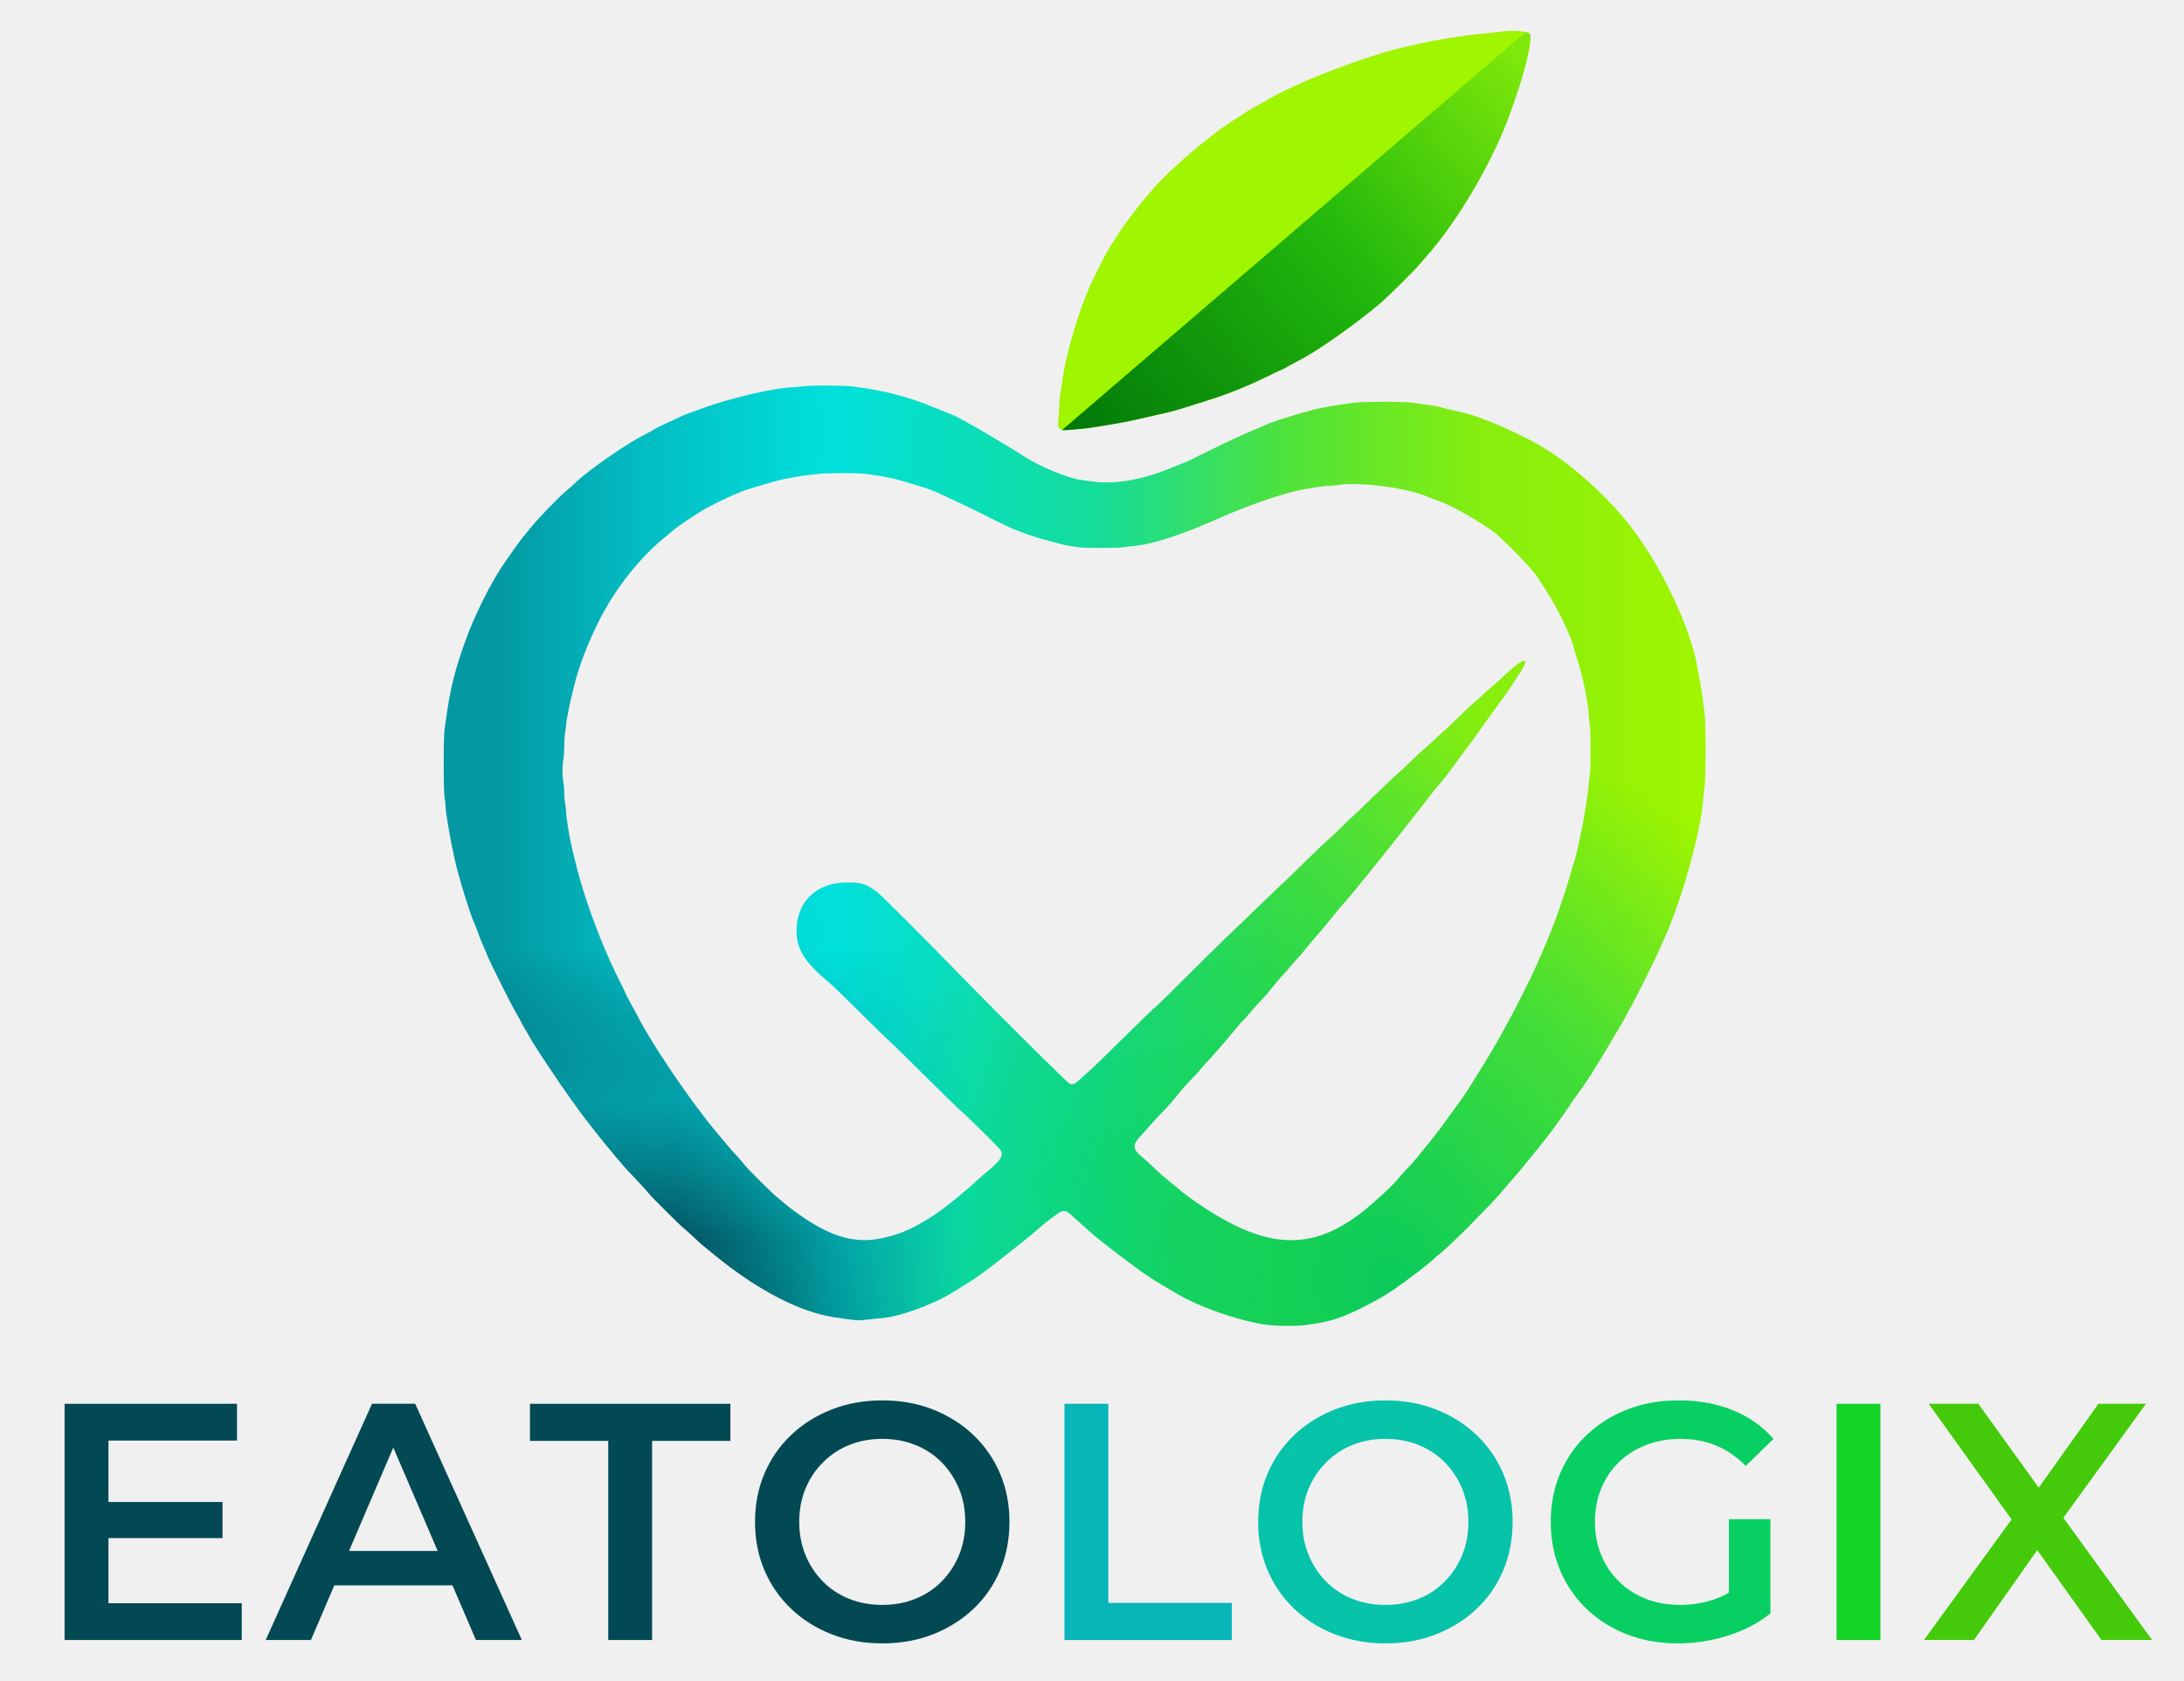
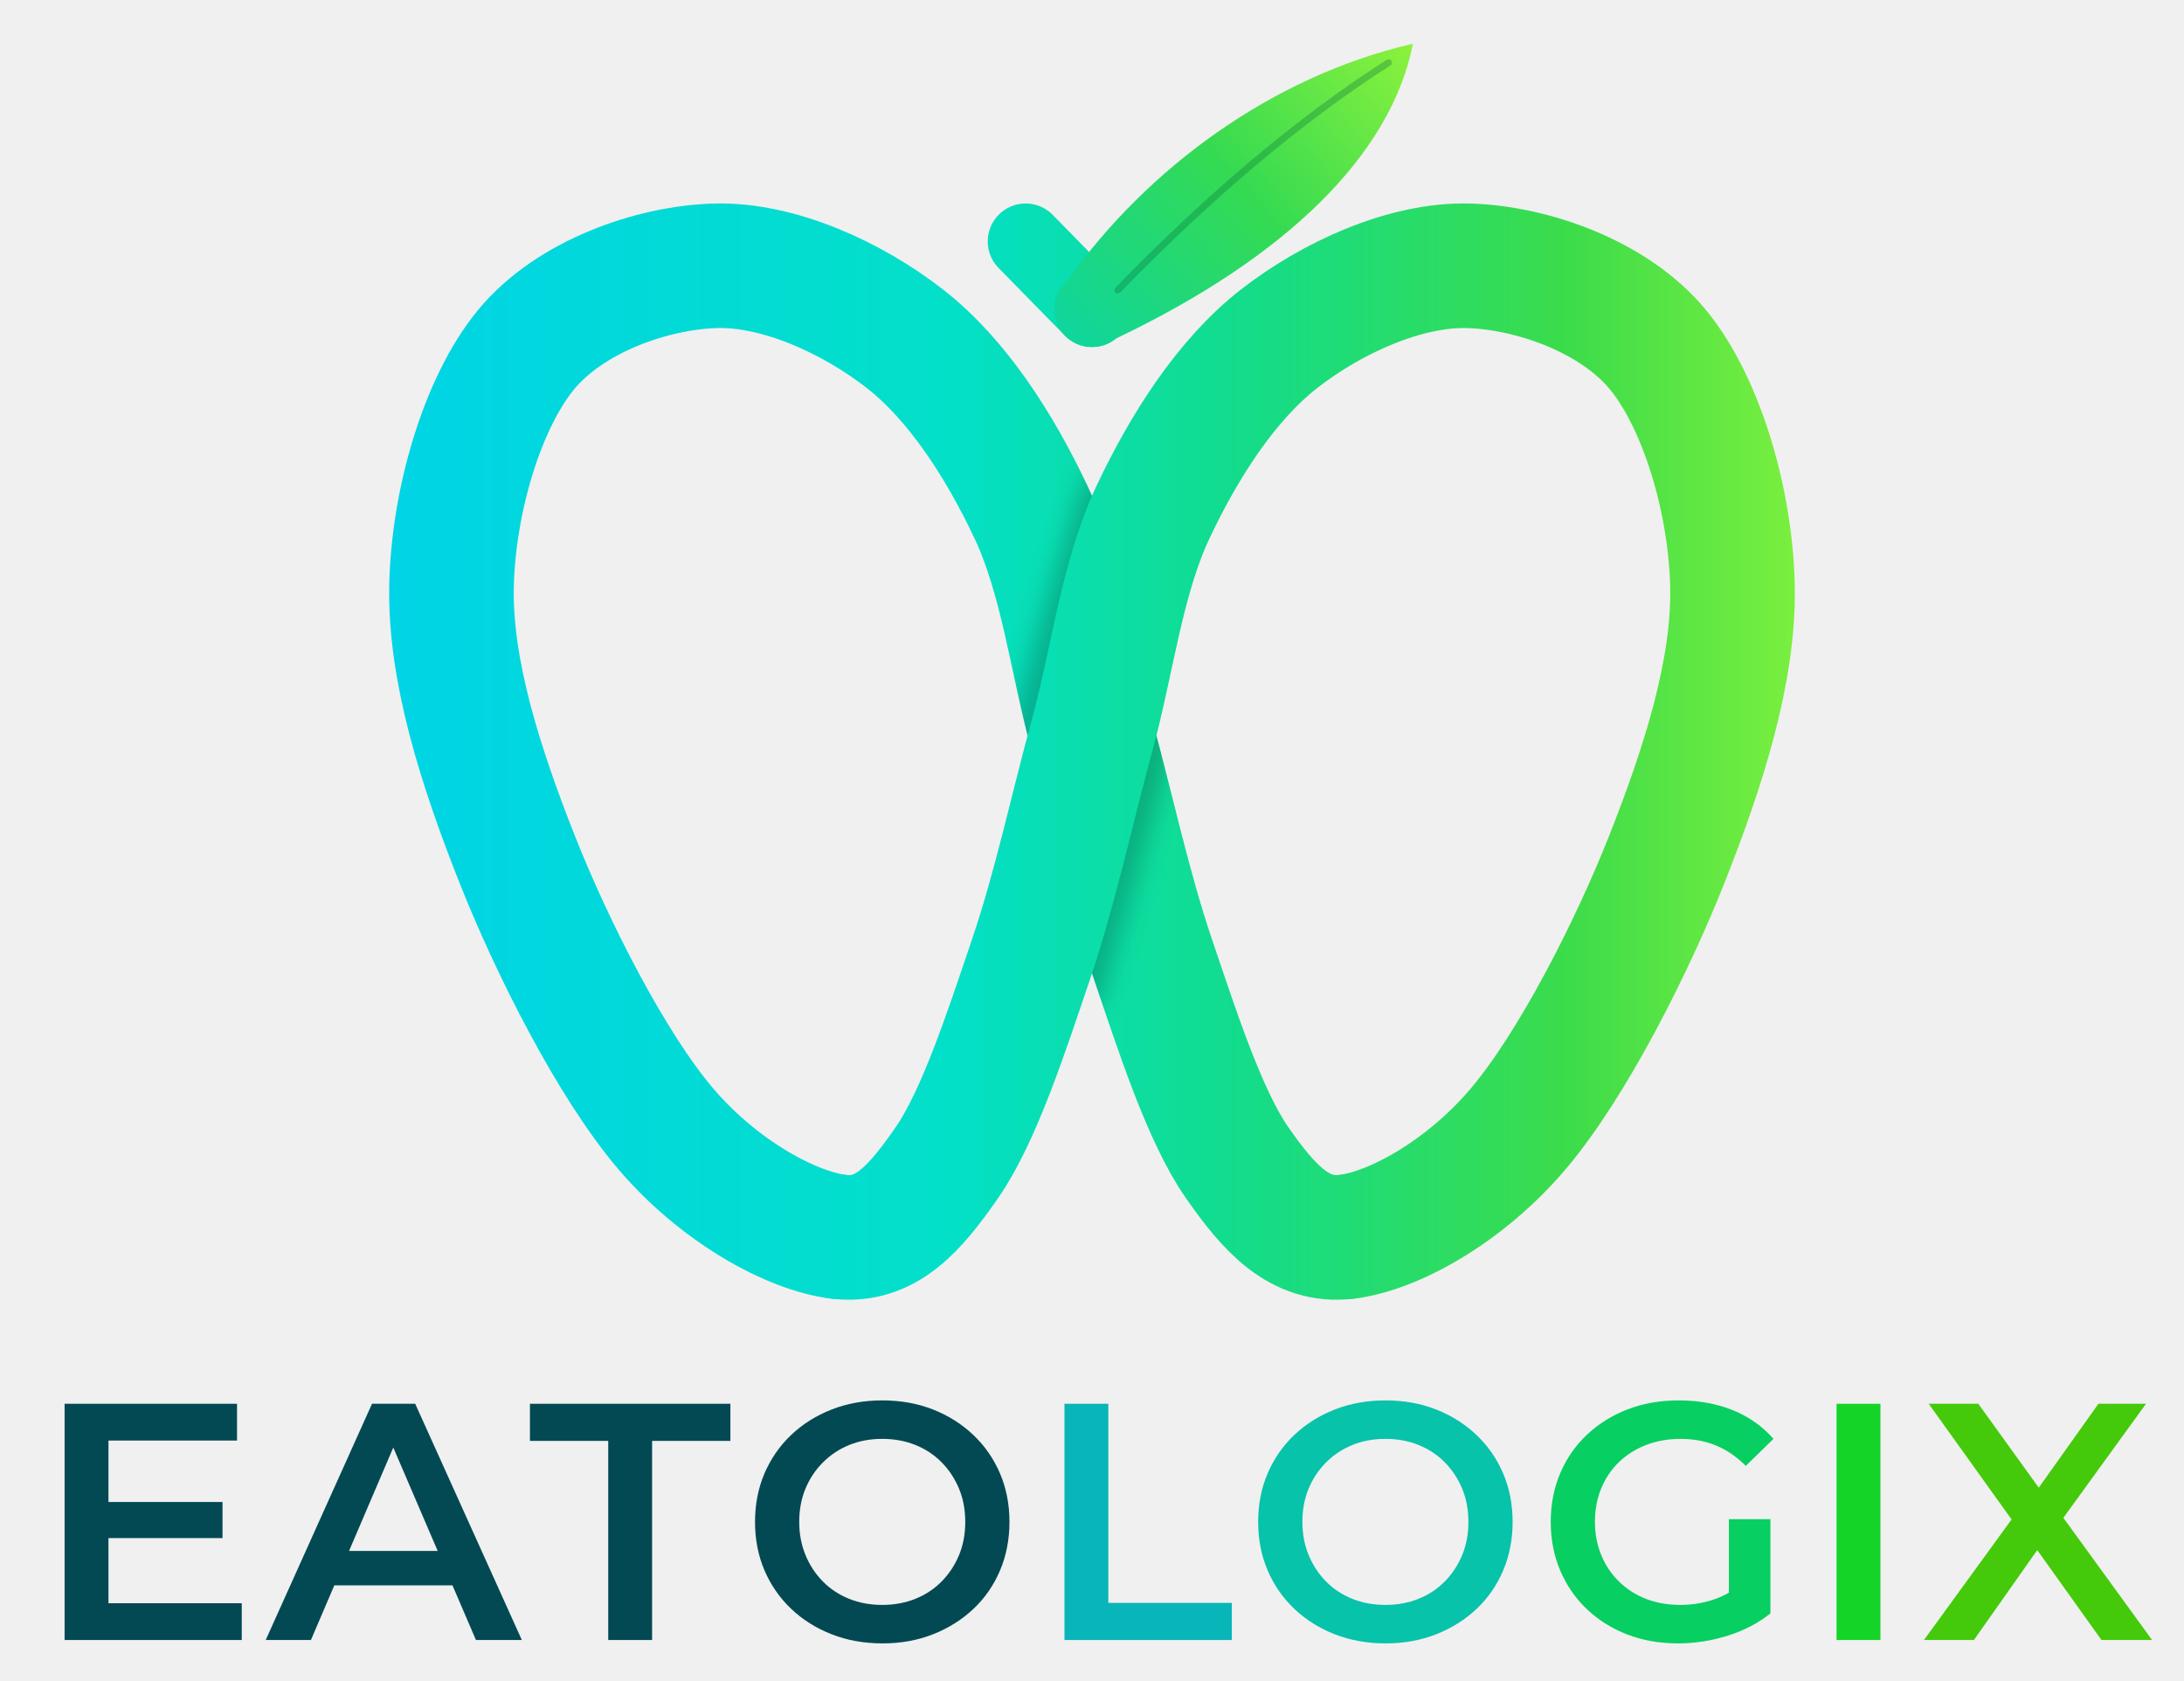
<svg xmlns="http://www.w3.org/2000/svg" viewBox="170 40 1196 920" role="img" aria-label="EATOLOGIX">
  <defs>
-     <linearGradient id="fH" gradientUnits="userSpaceOnUse" x1="440" y1="0" x2="1100" y2="0">
-       <stop offset="0" stop-color="#0398A2" />
-       <stop offset=".12" stop-color="#03BCC2" />
-       <stop offset=".28" stop-color="#00E0DC" />
-       <stop offset=".5" stop-color="#14DC9A" />
-       <stop offset=".66" stop-color="#4FE23A" />
-       <stop offset=".82" stop-color="#86EE0E" />
-       <stop offset="1" stop-color="#A0F500" />
+     <linearGradient id="fg" gradientUnits="userSpaceOnUse" x1="108" y1="0" x2="1146" y2="0">
+       <stop offset="0" stop-color="#00D4E6" />
+       <stop offset=".4" stop-color="#03E0C8" />
+       <stop offset=".6" stop-color="#12DC8C" />
+       <stop offset=".84" stop-color="#3CDC4A" />
+       <stop offset="1" stop-color="#7AEF3E" />
    </linearGradient>
-     <radialGradient id="fG" gradientUnits="userSpaceOnUse" cx="930" cy="740" r="300">
-       <stop offset="0" stop-color="#05C95E" stop-opacity=".95" />
-       <stop offset=".55" stop-color="#08CF5A" stop-opacity=".55" />
-       <stop offset="1" stop-color="#10CC50" stop-opacity="0" />
-     </radialGradient>
-     <linearGradient id="fD" gradientUnits="userSpaceOnUse" x1="0" y1="560" x2="0" y2="770">
-       <stop offset="0" stop-color="#034E5C" stop-opacity="0" />
-       <stop offset=".4" stop-color="#03909C" stop-opacity=".7" />
-       <stop offset=".75" stop-color="#034E5C" stop-opacity=".95" />
-       <stop offset="1" stop-color="#033F4B" stop-opacity="1" />
+     <linearGradient id="fl" gradientUnits="userSpaceOnUse" x1="612" y1="320" x2="864" y2="104">
+       <stop offset="0" stop-color="#0FD69C" />
+       <stop offset=".5" stop-color="#34DA52" />
+       <stop offset="1" stop-color="#8CF23C" />
    </linearGradient>
-     <linearGradient id="fDf" gradientUnits="userSpaceOnUse" x1="540" y1="0" x2="700" y2="0">
-       <stop offset="0" stop-color="#fff" />
-       <stop offset="1" stop-color="#000" />
-     </linearGradient>
-     <mask id="fDm" maskUnits="userSpaceOnUse" x="380" y="0" width="800" height="820">
-       <rect x="380" y="0" width="800" height="820" fill="url(#fDf)" />
+     <filter id="fs" x="-60%" y="-60%" width="220%" height="220%">
+       <feGaussianBlur stdDeviation="9" />
+     </filter>
+     <mask id="fm" maskUnits="userSpaceOnUse" x="0" y="0" width="1254" height="1254">
+       <path d="M815,985 C780.3,989.2 757.8,964.2 734,930 C710.2,895.8 689.8,832.5 672,780 C654.2,727.5 642.0,670.0 627,615 C612.0,560.0 605.0,498.8 582,450 C559.0,401.2 527.8,352.3 489,322 C450.2,291.7 395.7,266.7 349,268 C302.3,269.3 241.5,290.5 209,330 C176.5,369.5 155.2,442.5 154,505 C152.8,567.5 175.7,638.3 202,705 C228.3,771.7 272.3,858.3 312,905 C351.7,951.7 405.3,980.8 440,985" fill="none" stroke="#fff" stroke-width="92" stroke-linecap="round" />
    </mask>
-     <mask id="fM" maskUnits="userSpaceOnUse" x="380" y="200" width="760" height="600">
-       <path d="M862.0,765.2 C846.1,762.5 825.7,755.2 813.8,748.0 C811.6,746.7 808.5,744.8 806.9,743.9 C805.2,743.0 801.7,740.8 799.0,739.0 C790.6,733.4 769.5,717.2 767.0,714.5 C766.5,714.0 765.0,712.7 763.7,711.6 C762.3,710.4 759.8,708.2 758.1,706.6 C754.4,703.1 753.2,702.6 750.9,703.5 C749.5,704.0 741.2,710.4 738.3,713.1 C737.5,713.9 733.8,717.0 730.1,719.9 C726.5,722.8 722.1,726.2 720.5,727.5 C716.3,730.9 710.3,735.5 706.5,738.2 C703.3,740.5 701.8,741.4 691.5,747.8 C680.4,754.6 661.7,761.3 652.3,761.8 C650.6,761.9 647.2,762.3 644.8,762.6 C640.1,763.2 639.0,763.1 627.0,761.3 C608.2,758.5 585.1,746.6 561.8,727.6 C554.6,721.8 553.3,720.7 550.2,717.7 C548.3,715.9 546.0,713.8 545.0,713.0 C542.3,710.9 526.9,695.6 524.6,692.7 C523.5,691.3 520.4,688.0 517.9,685.3 C515.3,682.7 512.2,679.3 511.0,677.9 C509.8,676.5 507.7,673.9 506.2,672.2 C501.6,666.8 491.9,654.6 488.8,650.4 C487.2,648.1 484.3,644.2 482.4,641.6 C478.1,635.7 464.5,615.4 461.4,610.2 C456.5,601.8 455.4,599.8 454.4,597.7 C453.8,596.6 452.7,594.7 452.0,593.5 C450.1,590.3 439.0,568.3 437.0,563.5 C434.2,557.0 432.1,551.9 431.5,549.9 C431.2,549.0 430.3,546.7 429.5,544.9 C427.2,539.9 420.8,518.9 419.0,510.5 C416.4,498.8 414.0,484.7 414.0,481.4 C414.0,480.6 413.8,478.6 413.5,477.0 C412.8,473.0 412.8,443.3 413.5,438.9 C413.7,437.2 414.2,434.1 414.5,432.0 C416.6,416.9 419.3,406.3 424.9,390.8 C430.0,376.5 439.4,357.9 446.6,347.7 C447.7,346.1 450.0,342.8 451.7,340.4 C453.4,338.0 455.4,335.3 456.1,334.4 C456.9,333.5 459.1,330.9 461.0,328.5 C464.7,323.8 476.4,311.8 480.3,308.6 C481.7,307.5 484.1,305.3 485.7,303.8 C492.6,297.2 513.2,282.9 522.8,278.1 C524.5,277.3 527.2,275.8 528.8,274.8 C530.5,273.8 533.7,272.2 536.0,271.2 C538.3,270.2 541.3,268.9 542.5,268.2 C543.8,267.6 546.0,266.7 547.3,266.2 C548.7,265.8 551.5,264.8 553.5,264.0 C568.7,258.2 595.2,252.0 605.0,252.0 C605.9,252.0 608.2,251.8 610.2,251.5 C614.3,250.9 631.7,251.0 637.0,251.6 C654.3,253.8 667.8,257.3 682.0,263.3 C684.8,264.5 688.5,265.9 690.2,266.6 C691.8,267.2 694.4,268.4 696.0,269.3 C697.6,270.2 699.5,271.3 700.3,271.7 C701.7,272.4 706.1,274.9 717.5,281.7 C721.8,284.2 725.8,286.7 731.5,290.3 C739.7,295.6 755.6,302.1 762.2,302.8 C763.3,303.0 765.5,303.3 767.2,303.5 C779.9,305.5 795.4,302.9 811.8,296.0 C814.8,294.8 817.9,293.5 818.8,293.2 C819.8,292.9 821.6,292.1 823.0,291.3 C824.4,290.6 826.8,289.3 828.5,288.6 C830.1,287.8 834.3,285.8 837.8,284.0 C844.3,280.9 850.5,278.0 858.0,274.8 C860.3,273.9 863.2,272.6 864.5,272.0 C865.7,271.5 868.7,270.4 871.1,269.7 C873.5,269.0 876.4,268.1 877.5,267.7 C878.6,267.3 881.0,266.6 882.8,266.1 C884.7,265.7 886.8,265.1 887.6,264.8 C890.9,263.7 902.9,261.5 911.5,260.5 C917.7,259.8 937.9,259.8 943.3,260.5 C954.5,262.0 957.3,262.4 958.5,262.9 C959.9,263.3 966.5,264.9 971.6,266.0 C981.1,268.1 1003.5,277.9 1015.6,285.3 C1031.0,294.7 1048.9,310.7 1061.6,326.5 C1079.3,348.6 1096.2,384.1 1099.8,406.8 C1099.9,407.6 1100.5,410.6 1101.0,413.5 C1101.5,416.4 1102.2,420.7 1102.5,423.0 C1102.8,425.3 1103.2,428.7 1103.5,430.7 C1104.2,435.7 1104.2,465.3 1103.5,470.3 C1103.2,472.3 1102.8,476.5 1102.5,479.7 C1100.9,497.1 1091.1,531.9 1082.2,552.2 C1081.1,554.5 1079.5,558.2 1078.6,560.3 C1076.3,565.5 1064.8,588.6 1063.1,591.4 C1062.3,592.7 1060.9,595.2 1060.0,597.1 C1059.0,599.0 1057.2,602.1 1056.0,604.0 C1054.8,605.9 1053.5,608.1 1053.1,608.8 C1051.7,611.5 1041.6,628.2 1040.0,630.3 C1039.1,631.5 1037.9,633.4 1037.2,634.5 C1036.5,635.6 1034.8,638.0 1033.4,639.8 C1032.1,641.6 1030.2,644.3 1029.3,645.8 C1028.3,647.3 1026.2,650.4 1024.5,652.7 C1022.8,655.0 1020.7,657.9 1019.8,659.2 C1018.9,660.4 1016.4,663.7 1014.3,666.3 C1005.9,676.7 1002.1,681.3 1000.3,683.4 C997.6,686.4 995.1,689.3 992.0,693.0 C990.6,694.7 986.7,699.0 983.3,702.4 C979.9,705.8 976.2,709.6 975.0,710.9 C971.8,714.3 961.5,724.0 959.2,725.9 C958.1,726.7 956.1,728.4 954.8,729.7 C951.7,732.6 940.4,741.2 933.4,746.0 C926.5,750.8 914.4,757.2 906.1,760.5 C900.1,762.9 895.8,764.0 885.3,765.5 C879.6,766.3 867.7,766.1 862.0,765.2 Z M653.3,717.9 C664.1,715.5 670.9,712.4 683.2,704.2 C688.3,700.7 699.9,691.3 705.3,686.1 C706.9,684.7 709.3,682.5 710.7,681.4 C718.1,675.4 719.9,672.4 717.7,669.5 C716.3,667.6 698.2,649.8 695.8,647.9 C694.7,647.0 686.0,638.5 676.3,628.9 C666.7,619.3 658.0,610.8 657.0,610.0 C656.0,609.2 648.6,602.0 640.7,594.1 C632.7,586.2 625.3,579.0 624.2,578.1 C610.7,567.0 606.2,559.8 606.2,549.5 C606.2,533.8 617.2,523.2 633.5,523.2 C641.9,523.2 644.3,523.9 650.3,528.4 C652.3,529.8 678.3,555.9 696.4,574.5 C718.6,597.3 754.9,633.3 755.9,633.5 C757.9,633.9 759.0,633.4 762.1,630.4 C763.8,628.8 766.1,626.7 767.2,625.8 C768.3,624.9 776.3,617.1 785.0,608.5 C793.7,599.9 802.1,591.8 803.7,590.5 C805.2,589.2 813.0,581.5 821.0,573.5 C829.0,565.5 838.2,556.5 841.4,553.4 C844.7,550.3 852.8,542.6 859.4,536.1 C866.1,529.7 872.2,523.8 873.2,523.0 C874.1,522.2 879.4,517.1 885.0,511.5 C890.6,506.0 896.3,500.6 897.7,499.4 C899.0,498.3 902.3,495.3 904.8,492.7 C907.4,490.1 910.4,487.2 911.5,486.3 C912.6,485.4 918.1,480.1 923.8,474.5 C929.5,469.0 935.3,463.6 936.7,462.4 C938.0,461.3 940.9,458.6 943.0,456.5 C945.1,454.4 948.3,451.4 950.0,450.0 C951.7,448.6 954.2,446.3 955.5,445.0 C956.8,443.7 959.0,441.7 960.3,440.6 C961.7,439.5 965.5,435.8 968.8,432.6 C972.1,429.3 976.3,425.4 978.0,424.0 C979.7,422.6 981.8,420.8 982.5,420.0 C983.2,419.2 985.0,417.7 986.3,416.6 C987.7,415.5 990.2,413.3 991.8,411.7 C1004.1,399.8 1009.1,398.5 1002.0,409.0 C1000.5,411.3 998.6,414.1 997.9,415.3 C996.6,417.4 993.9,421.2 986.5,431.3 C984.6,433.8 982.2,437.3 981.0,439.0 C979.8,440.7 975.6,446.6 971.5,452.0 C967.5,457.4 963.4,462.9 962.5,464.2 C961.6,465.4 960.0,467.4 959.0,468.5 C958.0,469.6 956.2,471.8 955.0,473.3 C953.8,474.9 950.8,478.7 948.3,481.9 C945.9,485.0 941.3,490.8 938.1,494.9 C931.3,503.6 931.5,503.3 918.7,519.2 C913.1,526.2 907.7,532.7 906.6,533.8 C904.7,535.9 903.9,536.8 896.7,545.7 C894.4,548.5 891.9,551.5 891.1,552.3 C890.4,553.2 888.9,554.8 887.9,556.0 C883.7,561.3 881.7,563.6 879.6,565.8 C878.4,567.1 876.8,569.0 876.0,570.0 C875.2,571.0 873.7,572.7 872.6,573.8 C871.6,574.9 869.9,576.8 868.9,578.0 C864.2,583.9 862.6,585.8 859.6,588.8 C857.9,590.7 855.5,593.3 854.4,594.7 C853.3,596.0 851.8,597.8 851.0,598.5 C850.2,599.2 848.4,601.3 846.9,603.1 C840.2,611.2 834.8,617.4 830.8,621.7 C829.5,623.0 827.8,625.0 827.0,626.0 C826.2,627.0 824.0,629.4 822.1,631.3 C820.2,633.3 817.9,635.8 816.9,637.0 C812.0,643.2 810.5,644.9 806.2,649.3 C803.6,652.0 800.8,655.0 800.0,656.0 C799.2,657.0 797.2,659.2 795.6,660.9 C789.8,667.0 789.8,669.0 796.0,674.0 C797.7,675.4 800.4,677.9 802.0,679.5 C803.6,681.1 807.1,684.2 809.8,686.4 C812.6,688.6 815.4,690.9 816.0,691.5 C816.6,692.1 818.9,693.8 821.0,695.4 C863.4,726.0 890.2,726.8 922.0,698.6 C928.6,692.8 933.9,687.7 935.4,685.7 C936.4,684.5 938.5,682.1 940.2,680.3 C941.9,678.6 944.2,676.1 945.2,674.8 C953.1,665.2 957.0,660.2 959.3,657.1 C960.7,655.1 963.0,652.0 964.2,650.3 C969.9,642.6 972.5,638.9 975.5,634.1 C976.9,631.8 979.1,628.2 980.6,625.9 C985.8,617.5 992.2,606.6 994.1,602.8 C995.0,601.1 996.3,598.7 997.0,597.5 C998.7,594.7 1008.9,574.3 1011.0,569.5 C1011.9,567.5 1013.6,563.6 1014.8,560.8 C1020.2,548.7 1025.9,532.8 1029.7,519.7 C1030.4,517.1 1031.5,513.4 1032.2,511.5 C1032.8,509.6 1033.8,505.4 1034.5,502.1 C1035.1,498.8 1035.8,495.6 1036.0,495.0 C1036.7,492.6 1040.0,471.9 1040.0,469.9 C1040.0,468.8 1040.2,466.6 1040.5,465.0 C1040.9,462.8 1041.0,459.4 1041.0,450.5 C1041.0,441.6 1040.9,438.2 1040.5,436.0 C1040.2,434.4 1040.0,432.2 1040.0,431.0 C1040.0,427.5 1037.6,414.5 1036.0,409.0 C1035.5,407.3 1035.0,405.4 1034.9,404.8 C1034.7,404.3 1034.1,402.0 1033.3,399.7 C1032.6,397.4 1031.6,394.1 1031.2,392.5 C1029.3,386.3 1022.6,372.6 1017.7,365.0 C1015.9,362.2 1013.3,358.1 1012.0,356.0 C1008.9,351.2 992.0,334.0 987.0,330.5 C975.3,322.6 964.9,316.8 957.1,314.0 C955.1,313.3 952.4,312.3 951.0,311.7 C942.9,308.3 926.4,305.4 913.8,305.1 C908.5,305.0 905.9,305.1 903.2,305.5 C901.2,305.8 898.9,306.0 898.0,306.0 C894.7,306.0 884.6,307.6 878.3,309.2 C868.2,311.7 852.0,317.4 839.8,322.8 C817.7,332.7 801.6,338.0 790.6,339.0 C788.5,339.2 785.9,339.5 784.8,339.7 C782.2,340.1 763.8,340.1 761.2,339.7 C760.1,339.5 757.9,339.2 756.3,339.0 C753.8,338.7 749.1,337.5 738.2,334.4 C735.6,333.7 731.1,332.1 724.7,329.6 C723.7,329.2 716.7,325.9 709.3,322.1 C701.9,318.4 694.8,315.0 693.6,314.5 C692.5,314.0 688.9,312.4 685.7,310.8 C681.8,309.0 678.3,307.6 675.2,306.7 C672.6,305.9 669.1,304.8 667.3,304.3 C660.1,302.0 653.8,300.7 644.2,299.5 C639.2,298.9 622.5,298.9 617.2,299.6 C615.5,299.8 612.9,300.1 611.3,300.3 C607.1,300.8 598.9,302.3 595.2,303.3 C588.8,305.1 578.1,308.3 576.5,309.0 C568.6,312.1 557.4,317.6 553.0,320.5 C551.3,321.6 547.9,323.8 545.5,325.4 C543.1,327.0 539.9,329.3 538.4,330.6 C536.9,331.8 534.5,333.8 533.1,335.0 C519.6,346.2 506.6,362.9 498.1,379.8 C492.0,392.0 487.2,404.3 484.5,415.2 C482.4,423.1 480.0,435.0 480.0,436.9 C480.0,437.6 479.8,439.4 479.5,441.0 C479.2,442.6 479.0,445.8 479.0,448.5 C479.0,451.2 478.8,454.4 478.5,456.0 C478.2,457.6 478.0,460.3 478.0,462.0 C478.0,463.7 478.2,466.4 478.5,468.0 C478.8,469.6 479.0,472.3 479.0,474.0 C479.0,475.7 479.2,478.4 479.5,480.0 C479.8,481.6 480.0,483.6 480.0,484.4 C480.0,487.1 481.5,496.6 483.0,503.3 C487.0,520.9 491.1,534.2 498.2,552.3 C500.8,559.1 507.0,572.9 509.3,577.1 C510.0,578.4 511.2,580.9 512.0,582.7 C512.8,584.5 514.2,587.3 515.2,589.1 C516.2,590.8 517.8,593.7 518.8,595.7 C527.0,611.8 547.5,642.1 561.9,659.4 C570.4,669.6 571.1,670.4 573.4,672.8 C574.6,674.1 576.5,676.3 577.6,677.7 C580.0,680.7 592.4,693.0 596.1,696.0 C597.5,697.2 599.9,699.2 601.4,700.4 C602.9,701.7 607.0,704.6 610.5,707.0 C626.6,717.8 639.3,721.0 653.3,717.9 Z" fill="#fff" fill-rule="evenodd" />
-     </mask>
-     <clipPath id="fL">
-       <path d="M751.0,275.2 C749.7,274.5 749.2,273.0 749.5,270.9 C749.6,270.0 749.8,266.6 750.0,263.5 C750.1,260.4 750.4,257.0 750.6,256.0 C750.8,255.0 751.2,252.3 751.5,250.0 C753.3,236.3 758.6,217.1 764.7,201.8 C768.0,193.5 775.2,179.1 778.5,174.2 C779.7,172.5 781.5,169.6 782.7,167.6 C785.1,163.7 794.3,151.6 797.4,148.1 C798.6,146.9 800.4,144.7 801.6,143.3 C809.4,133.8 833.6,113.1 845.5,105.8 C847.3,104.7 850.5,102.7 852.5,101.3 C854.5,100.0 857.3,98.3 858.8,97.6 C860.2,96.9 862.3,95.7 863.5,95.0 C879.0,85.5 918.8,70.2 940.2,65.5 C942.4,65.0 945.7,64.3 947.7,63.8 C957.7,61.5 975.6,58.8 986.3,58.0 C988.4,57.8 991.1,57.5 992.2,57.3 C998.3,56.3 1006.6,57.0 1007.8,58.7 C1009.3,60.8 1005.4,78.2 1000.1,92.9 C999.3,95.3 998.3,98.3 997.8,99.6 C989.3,125.0 969.1,160.1 951.6,179.8 C950.5,181.1 948.6,183.2 947.5,184.6 C945.0,187.6 929.6,202.9 925.8,206.1 C911.6,218.0 891.2,232.4 881.2,237.4 C879.9,238.1 877.7,239.3 876.2,240.1 C874.8,241.0 872.7,242.1 871.6,242.5 C870.4,243.0 866.6,244.8 863.2,246.5 C856.1,250.0 846.9,253.9 839.8,256.4 C835.5,257.9 833.9,258.5 826.3,260.8 C824.8,261.3 821.2,262.4 818.5,263.3 C815.7,264.2 811.6,265.3 809.5,265.8 C807.3,266.3 803.3,267.2 800.7,267.8 C790.3,270.3 786.2,271.1 777.8,272.5 C766.5,274.4 764.2,274.7 760.0,275.0 C758.1,275.2 755.4,275.4 754.2,275.5 C752.4,275.6 751.6,275.6 751.0,275.2 Z" fill-rule="evenodd" />
-     </clipPath>
-     <linearGradient id="fF" gradientUnits="userSpaceOnUse" x1="760" y1="275" x2="1000" y2="70">
-       <stop offset="0" stop-color="#027A0A" />
-       <stop offset=".55" stop-color="#22B80C" />
-       <stop offset="1" stop-color="#7EE80A" />
-     </linearGradient>
  </defs>
-   <g mask="url(#fM)">
-     <rect x="380" y="200" width="760" height="600" fill="url(#fH)" />
-     <rect x="380" y="200" width="760" height="600" fill="url(#fG)" />
-     <rect x="380" y="200" width="760" height="600" fill="url(#fD)" mask="url(#fDm)" />
-   </g>
-   <g clip-path="url(#fL)">
-     <path d="M751.0,275.2 C749.7,274.5 749.2,273.0 749.5,270.9 C749.6,270.0 749.8,266.6 750.0,263.5 C750.1,260.4 750.4,257.0 750.6,256.0 C750.8,255.0 751.2,252.3 751.5,250.0 C753.3,236.3 758.6,217.1 764.7,201.8 C768.0,193.5 775.2,179.1 778.5,174.2 C779.7,172.5 781.5,169.6 782.7,167.6 C785.1,163.7 794.3,151.6 797.4,148.1 C798.6,146.9 800.4,144.7 801.6,143.3 C809.4,133.8 833.6,113.1 845.5,105.8 C847.3,104.7 850.5,102.7 852.5,101.3 C854.5,100.0 857.3,98.3 858.8,97.6 C860.2,96.9 862.3,95.7 863.5,95.0 C879.0,85.5 918.8,70.2 940.2,65.5 C942.4,65.0 945.7,64.3 947.7,63.8 C957.7,61.5 975.6,58.8 986.3,58.0 C988.4,57.8 991.1,57.5 992.2,57.3 C998.3,56.3 1006.6,57.0 1007.8,58.7 C1009.3,60.8 1005.4,78.2 1000.1,92.9 C999.3,95.3 998.3,98.3 997.8,99.6 C989.3,125.0 969.1,160.1 951.6,179.8 C950.5,181.1 948.6,183.2 947.5,184.6 C945.0,187.6 929.6,202.9 925.8,206.1 C911.6,218.0 891.2,232.4 881.2,237.4 C879.9,238.1 877.7,239.3 876.2,240.1 C874.8,241.0 872.7,242.1 871.6,242.5 C870.4,243.0 866.6,244.8 863.2,246.5 C856.1,250.0 846.9,253.9 839.8,256.4 C835.5,257.9 833.9,258.5 826.3,260.8 C824.8,261.3 821.2,262.4 818.5,263.3 C815.7,264.2 811.6,265.3 809.5,265.8 C807.3,266.3 803.3,267.2 800.7,267.8 C790.3,270.3 786.2,271.1 777.8,272.5 C766.5,274.4 764.2,274.7 760.0,275.0 C758.1,275.2 755.4,275.4 754.2,275.5 C752.4,275.6 751.6,275.6 751.0,275.2 Z" fill="#A0F500" fill-rule="evenodd" />
-     <path d="M744,282 L1012,52 L1030,120 C1000,200 940,250 860,272 C800,286 760,288 744,282 Z" fill="url(#fF)" />
+   <g transform="translate(303.06,-13.19) scale(0.74153)">
+     <path d="M815,985 C780.3,989.2 757.8,964.2 734,930 C710.2,895.8 689.8,832.5 672,780 C654.2,727.5 642.0,670.0 627,615 C612.0,560.0 605.0,498.8 582,450 C559.0,401.2 527.8,352.3 489,322 C450.2,291.7 395.7,266.7 349,268 C302.3,269.3 241.5,290.5 209,330 C176.5,369.5 155.2,442.5 154,505 C152.8,567.5 175.7,638.3 202,705 C228.3,771.7 272.3,858.3 312,905 C351.7,951.7 405.3,980.8 440,985" fill="none" stroke="url(#fg)" stroke-width="92" stroke-linecap="round" />
+     <g mask="url(#fm)">
+       <path d="M575,800 C598,720 612,670 627,615 C642,560 656,510 680,440" fill="none" stroke="#00141A" stroke-opacity=".22" stroke-width="118" filter="url(#fs)" />
+     </g>
+     <path d="M440,985 C474.7,989.2 496.3,964.2 520,930 C543.7,895.8 564.2,832.5 582,780 C599.8,727.5 612.0,670.0 627,615 C642.0,560.0 649.0,498.8 672,450 C695.0,401.2 726.2,352.3 765,322 C803.8,291.7 858.3,266.7 905,268 C951.7,269.3 1012.5,290.5 1045,330 C1077.5,369.5 1098.8,442.5 1100,505 C1101.2,567.5 1078.3,638.3 1052,705 C1025.7,771.7 981.5,858.3 942,905 C902.5,951.7 849.7,980.8 815,985" fill="none" stroke="url(#fg)" stroke-width="92" stroke-linecap="round" />
+     <path d="M578,250 L627,300" fill="none" stroke="url(#fg)" stroke-width="56" stroke-linecap="round" />
+     <circle cx="627" cy="300" r="28" fill="url(#fl)" />
+     <path d="M609.3,278.3 C668,196 760,128 864,104 C848,186 770,262 644.7,321.7 Z" fill="url(#fl)" />
+     <path d="M646,286 C712,218 780,160 846,118" fill="none" stroke="#06703A" stroke-opacity=".32" stroke-width="5" stroke-linecap="round" />
  </g>
  <g transform="translate(188,938) scale(0.1847964)">
    <path d="M214 -409H562V-302H214ZM224 -109H619V0H94V-700H605V-591H224Z" fill="#034953" />
    <path d="M690.0 0 1005.0 -700H1133.0L1449.0 0H1313.0L1042.0 -631H1094.0L824.0 0ZM835.0 -162 870.0 -264H1248.0L1283.0 -162Z" fill="#034953" />
    <path d="M1705.0 0V-590H1473.0V-700H2067.0V-590H1835.0V0Z" fill="#034953" />
    <path d="M2518.0 10Q2436.0 10 2367.0 -17.0Q2298.0 -44 2247.0 -92.5Q2196.0 -141 2168.0 -206.5Q2140.0 -272 2140.0 -350Q2140.0 -428 2168.0 -493.5Q2196.0 -559 2247.0 -607.5Q2298.0 -656 2367.0 -683.0Q2436.0 -710 2517.0 -710Q2599.0 -710 2667.5 -683.0Q2736.0 -656 2787.0 -607.5Q2838.0 -559 2866.0 -493.5Q2894.0 -428 2894.0 -350Q2894.0 -272 2866.0 -206.0Q2838.0 -140 2787.0 -92.0Q2736.0 -44 2667.5 -17.0Q2599.0 10 2518.0 10ZM2517.0 -104Q2570.0 -104 2615.0 -122.0Q2660.0 -140 2693.0 -173.5Q2726.0 -207 2744.5 -251.5Q2763.0 -296 2763.0 -350Q2763.0 -404 2744.5 -448.5Q2726.0 -493 2693.0 -526.5Q2660.0 -560 2615.0 -578.0Q2570.0 -596 2517.0 -596Q2464.0 -596 2419.5 -578.0Q2375.0 -560 2341.5 -526.5Q2308.0 -493 2289.5 -448.5Q2271.0 -404 2271.0 -350Q2271.0 -297 2289.5 -252.0Q2308.0 -207 2341.0 -173.5Q2374.0 -140 2419.0 -122.0Q2464.0 -104 2517.0 -104Z" fill="#034953" />
    <path d="M3057.0 0V-700H3187.0V-110H3553.0V0Z" fill="#08B5B9" />
    <path d="M4009.0 10Q3927.0 10 3858.0 -17.0Q3789.0 -44 3738.0 -92.5Q3687.0 -141 3659.0 -206.5Q3631.0 -272 3631.0 -350Q3631.0 -428 3659.0 -493.5Q3687.0 -559 3738.0 -607.5Q3789.0 -656 3858.0 -683.0Q3927.0 -710 4008.0 -710Q4090.0 -710 4158.5 -683.0Q4227.0 -656 4278.0 -607.5Q4329.0 -559 4357.0 -493.5Q4385.0 -428 4385.0 -350Q4385.0 -272 4357.0 -206.0Q4329.0 -140 4278.0 -92.0Q4227.0 -44 4158.5 -17.0Q4090.0 10 4009.0 10ZM4008.0 -104Q4061.0 -104 4106.0 -122.0Q4151.0 -140 4184.0 -173.5Q4217.0 -207 4235.5 -251.5Q4254.0 -296 4254.0 -350Q4254.0 -404 4235.5 -448.5Q4217.0 -493 4184.0 -526.5Q4151.0 -560 4106.0 -578.0Q4061.0 -596 4008.0 -596Q3955.0 -596 3910.5 -578.0Q3866.0 -560 3832.5 -526.5Q3799.0 -493 3780.5 -448.5Q3762.0 -404 3762.0 -350Q3762.0 -297 3780.5 -252.0Q3799.0 -207 3832.0 -173.5Q3865.0 -140 3910.0 -122.0Q3955.0 -104 4008.0 -104Z" fill="#06C3AA" />
    <path d="M4875.0 10Q4793.0 10 4724.5 -16.5Q4656.0 -43 4605.0 -91.5Q4554.0 -140 4526.0 -206.0Q4498.0 -272 4498.0 -350Q4498.0 -428 4526.0 -494.0Q4554.0 -560 4605.5 -608.5Q4657.0 -657 4726.0 -683.5Q4795.0 -710 4877.0 -710Q4966.0 -710 5037.5 -681.0Q5109.0 -652 5158.0 -596L5076.0 -516Q5035.0 -557 4987.5 -576.5Q4940.0 -596 4883.0 -596Q4828.0 -596 4781.0 -578.0Q4734.0 -560 4700.0 -527.0Q4666.0 -494 4647.5 -449.0Q4629.0 -404 4629.0 -350Q4629.0 -297 4647.5 -252.0Q4666.0 -207 4700.0 -173.5Q4734.0 -140 4780.0 -122.0Q4826.0 -104 4882.0 -104Q4934.0 -104 4982.5 -120.5Q5031.0 -137 5075.0 -176L5149.0 -79Q5094.0 -35 5021.5 -12.5Q4949.0 10 4875.0 10ZM5026.0 -96V-358H5149.0V-79Z" fill="#07CF61" />
    <path d="M5345.0 0V-700H5475.0V0Z" fill="#14D428" />
    <path d="M5604.0 0 5899.0 -406V-308L5618.0 -700H5765.0L5974.0 -410L5914.0 -409L6121.0 -700H6262.0L5983.0 -315V-409L6280.0 0H6130.0L5910.0 -308H5969.0L5752.0 0Z" fill="#44CA0A" />
  </g>
</svg>
